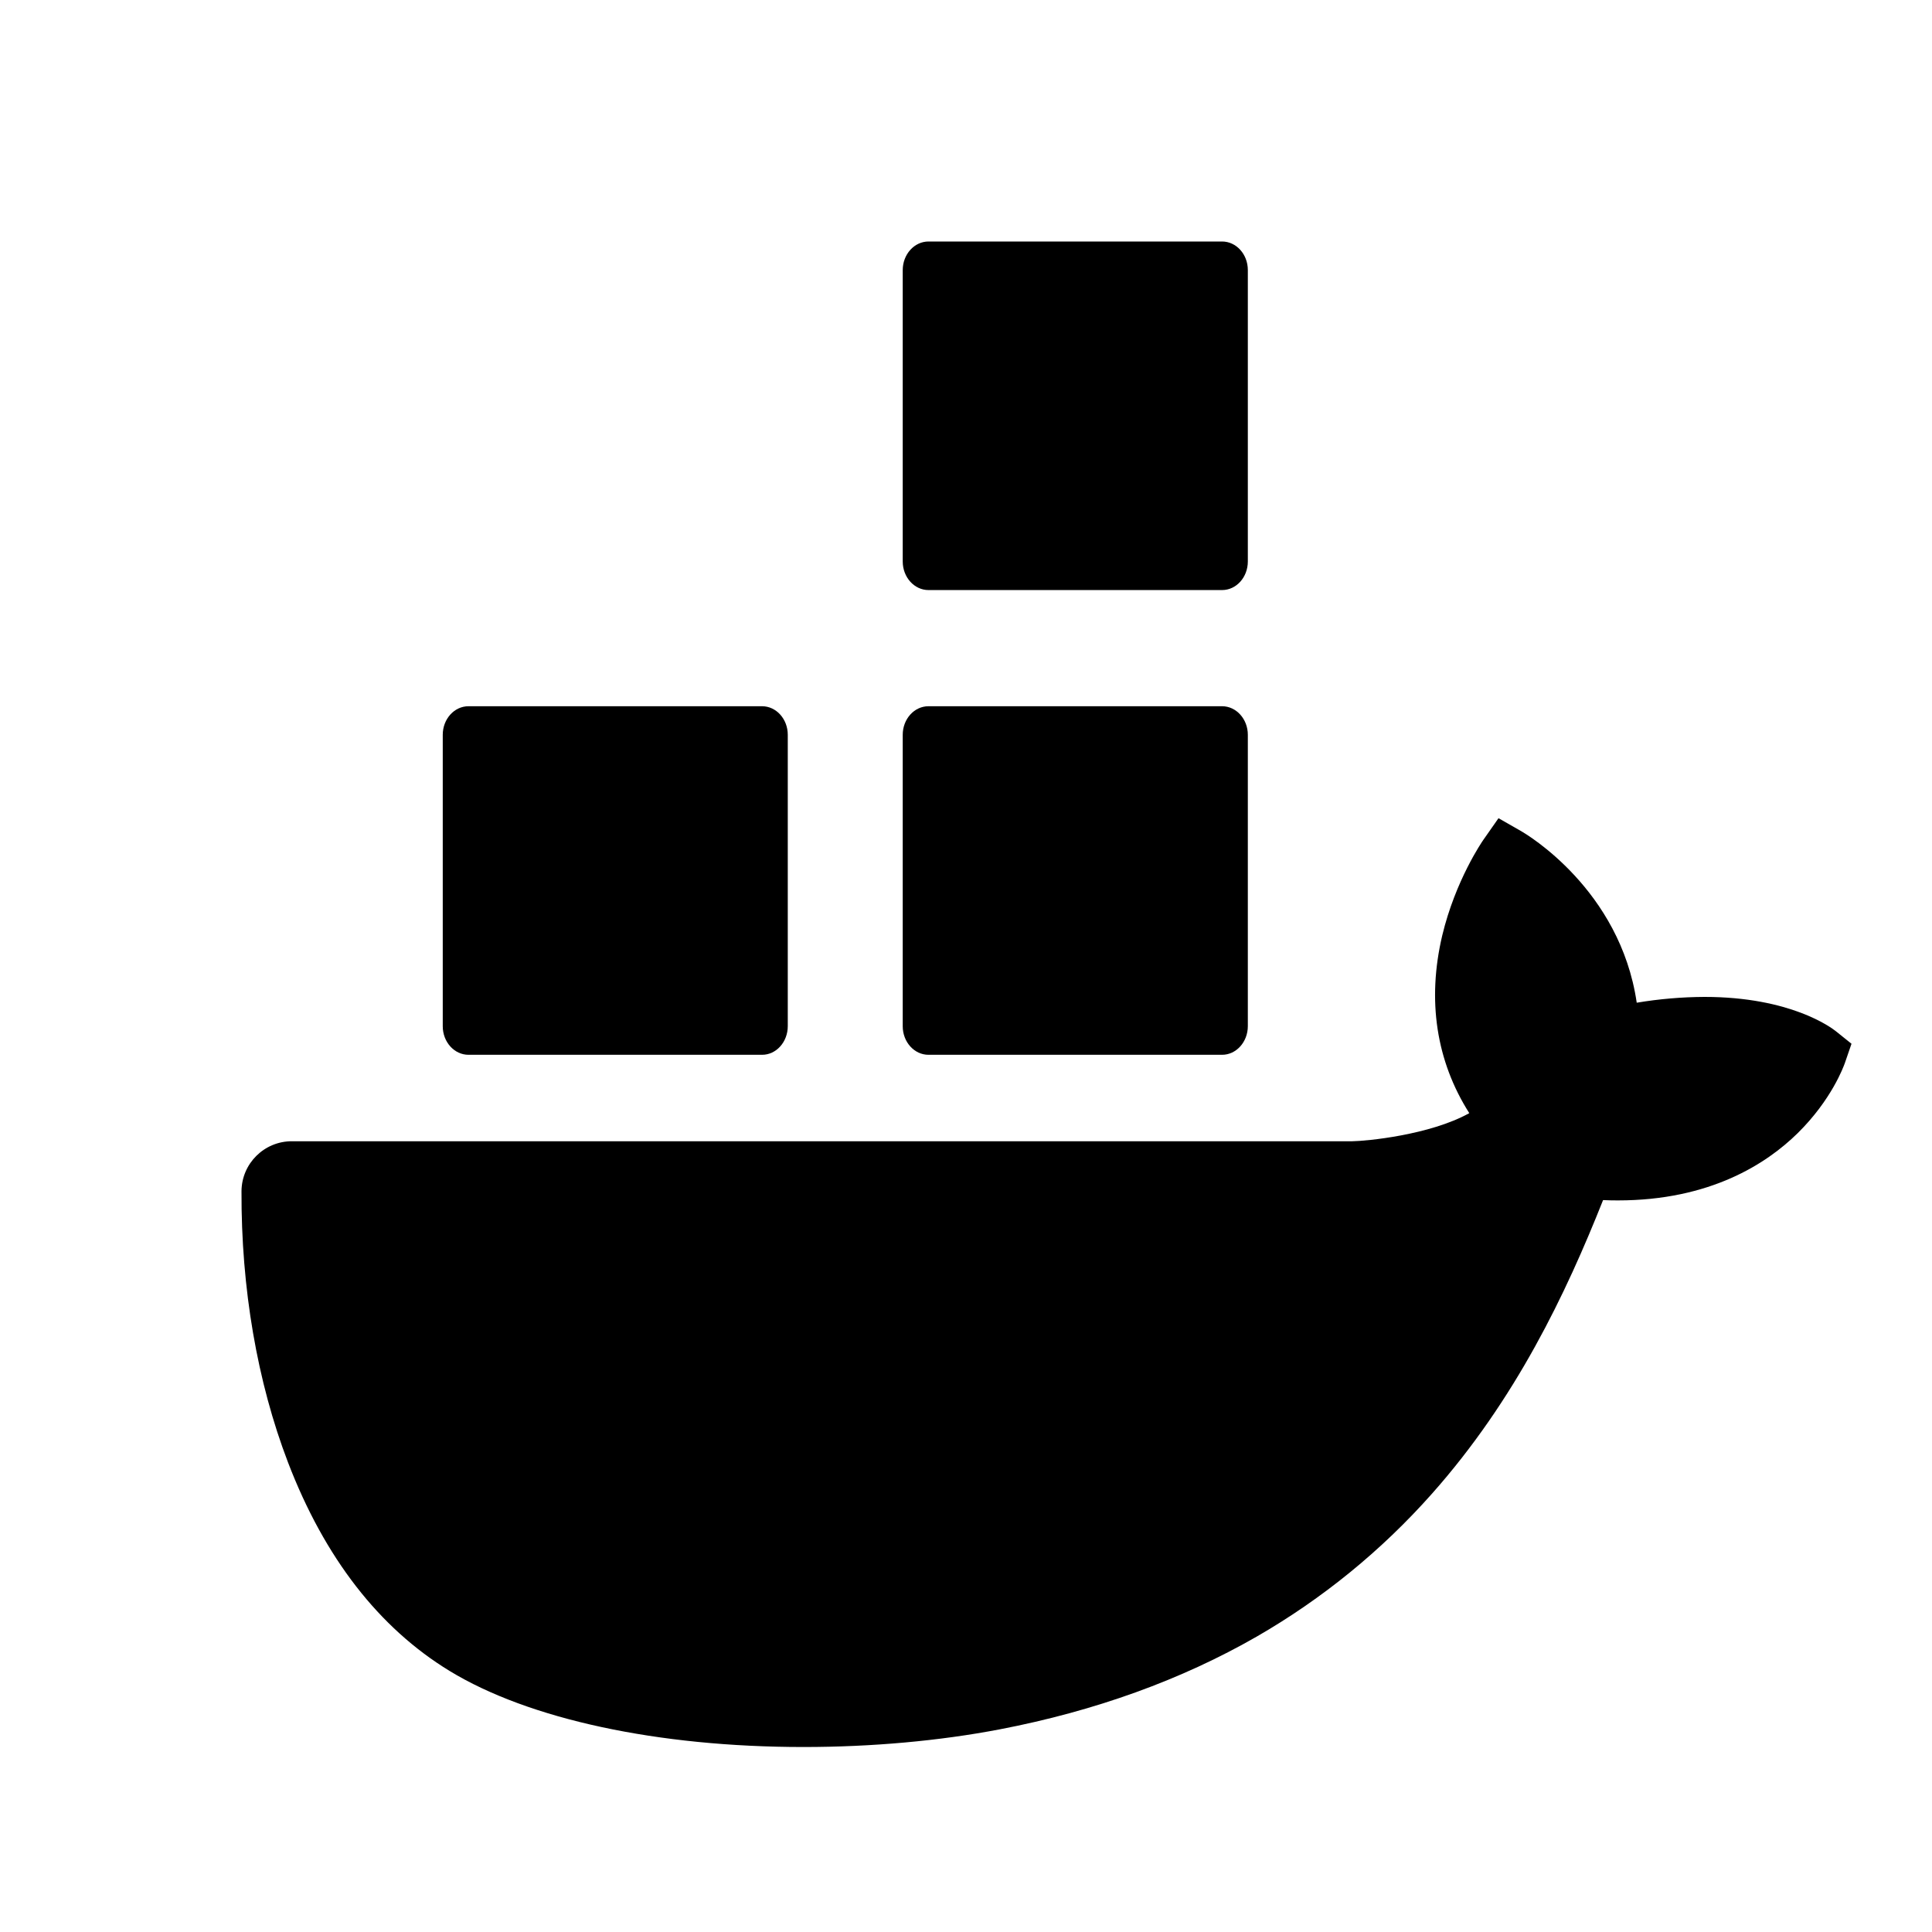
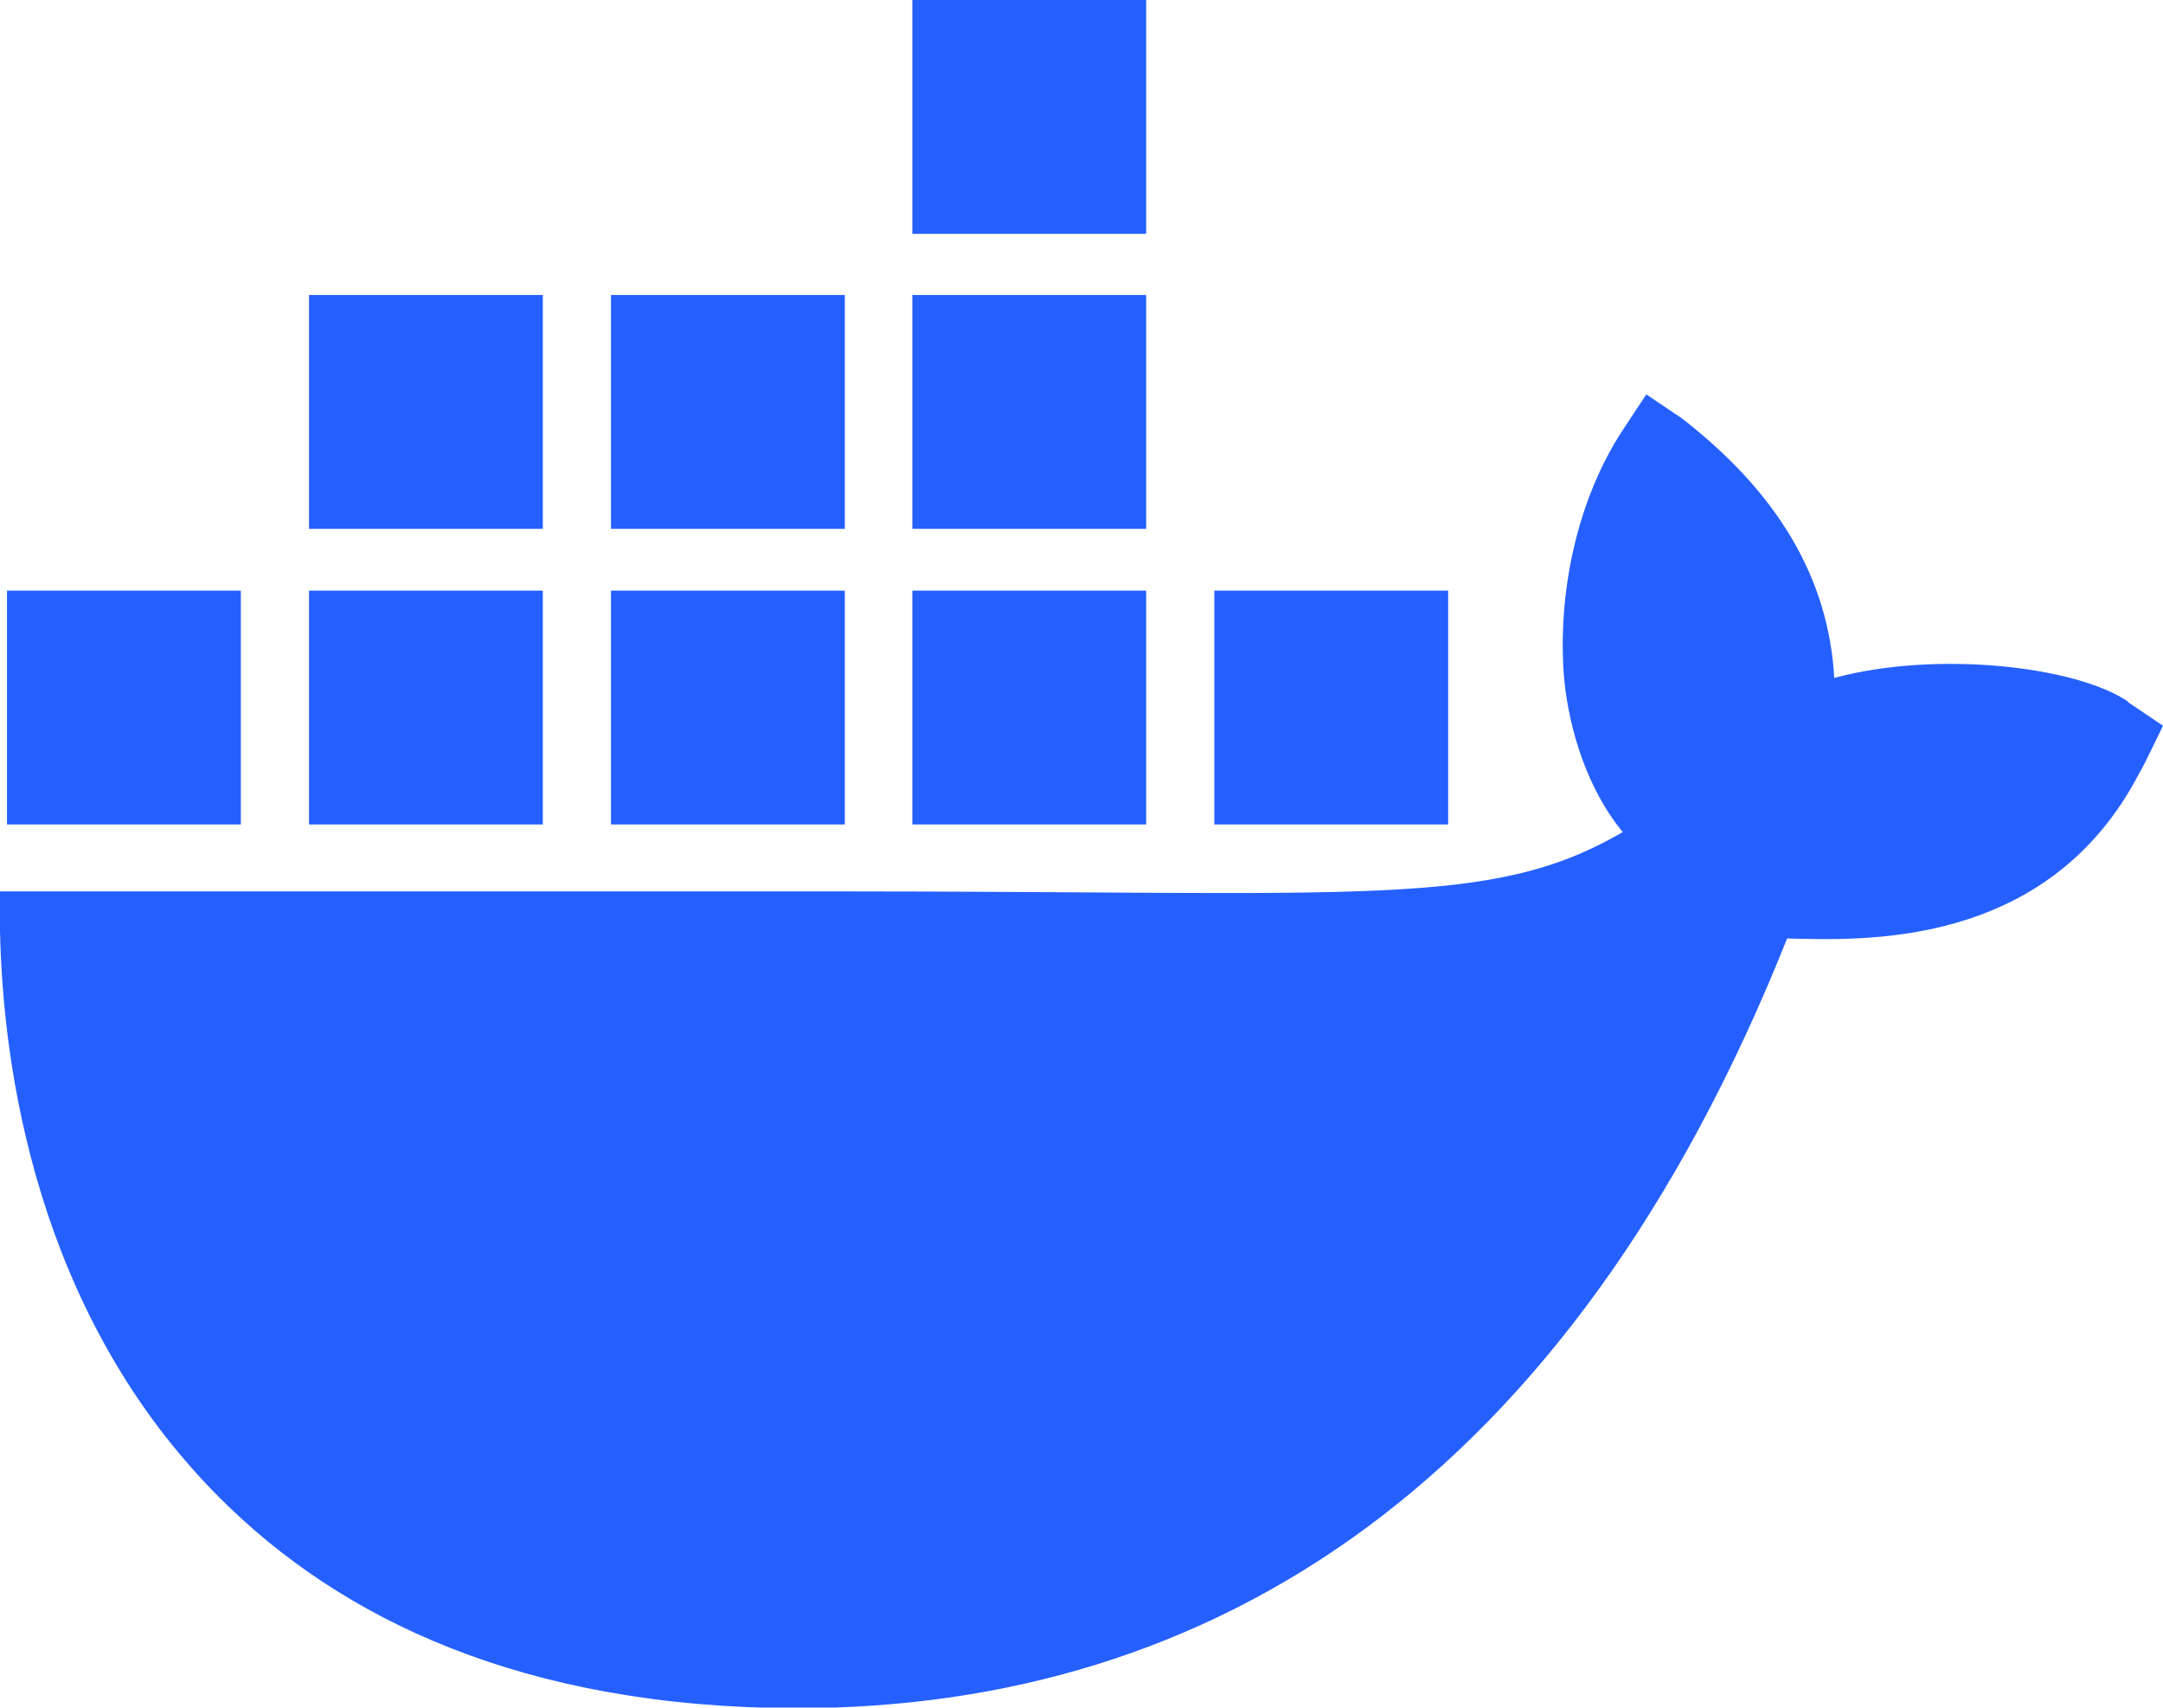
- <svg xmlns="http://www.w3.org/2000/svg" viewBox="0 0 24 24">
-   <path d="M5.82 13.103h3.647c.176 0 .319-.159.319-.356V9.128c0-.196-.143-.355-.32-.355H5.82c-.177 0-.32.159-.32.355v3.62c0 .196.143.355.32.355Zm5.714-5.773h3.647c.177 0 .32-.159.32-.355v-3.62c0-.196-.143-.355-.32-.355h-3.647c-.176 0-.32.159-.32.356v3.619c0 .196.144.355.32.355Zm0 5.773h3.647c.176 0 .32-.159.32-.356V9.128c0-.196-.144-.355-.32-.355h-3.647c-.177 0-.32.159-.32.355v3.62c0 .196.143.355.32.355Z" />
-   <path d="M22.803 12.808c-.055-.043-.561-.424-1.629-.424a5.24 5.24 0 0 0-.842.072c-.206-1.41-1.376-2.096-1.43-2.128l-.287-.164-.189.27c-.014.02-.346.502-.51 1.187-.19.805-.075 1.56.336 2.207-.496.275-1.288.347-1.452.349H3.626a.625.625 0 0 0-.626.62c-.005 1.205.195 2.37.578 3.37.454 1.184 1.13 2.055 2.007 2.59.984.6 2.587.945 4.397.945.847 0 1.69-.076 2.44-.22 1.182-.227 2.255-.615 3.19-1.152a8.74 8.74 0 0 0 2.174-1.772c1.044-1.175 1.666-2.488 2.128-3.65.063.003.124.004.184.004 1.143 0 1.846-.454 2.234-.836.42-.414.57-.826.586-.872l.082-.238-.197-.158Z" />
+ <svg xmlns="http://www.w3.org/2000/svg" id="Layer_1" version="1.1" viewBox="0 0 339.5 268">
+   <defs>
+     <style>
+       .st0 {
+         fill: none;
+       }
+ 
+       .st1 {
+         fill: #2560ff;
+       }
+ 
+       .st2 {
+         clip-path: url(#clippath);
+       }
+     </style>
+     <clipPath id="clippath">
+       <rect class="st0" width="339.5" height="268" />
+     </clipPath>
+   </defs>
+   <g class="st2">
+     <path class="st1" d="M334,110.1c-8.3-5.6-30.2-8-46.1-3.7-.9-15.8-9-29.2-24-40.8l-5.5-3.7-3.7,5.6c-7.2,11-10.3,25.7-9.2,39,.8,8.2,3.7,17.4,9.2,24.1-20.7,12-39.8,9.3-124.3,9.3H0c-.4,19.1,2.7,55.8,26,85.6,2.6,3.3,5.4,6.5,8.5,9.6,19,19,47.6,32.9,90.5,33,65.4,0,121.4-35.3,155.5-120.8,11.2.2,40.8,2,55.3-26,.4-.5,3.7-7.4,3.7-7.4l-5.5-3.7h0ZM85.2,92.7h-36.7v36.7h36.7v-36.7ZM132.6,92.7h-36.7v36.7h36.7v-36.7ZM179.9,92.7h-36.7v36.7h36.7v-36.7ZM227.3,92.7h-36.7v36.7h36.7v-36.7ZM37.8,92.7H1.1v36.7h36.7v-36.7ZM85.2,46.3h-36.7v36.7h36.7v-36.7ZM132.6,46.3h-36.7v36.7h36.7v-36.7ZM179.9,46.3h-36.7v36.7h36.7v-36.7ZM179.9,0h-36.7v36.7h36.7V0Z" />
+   </g>
</svg>
